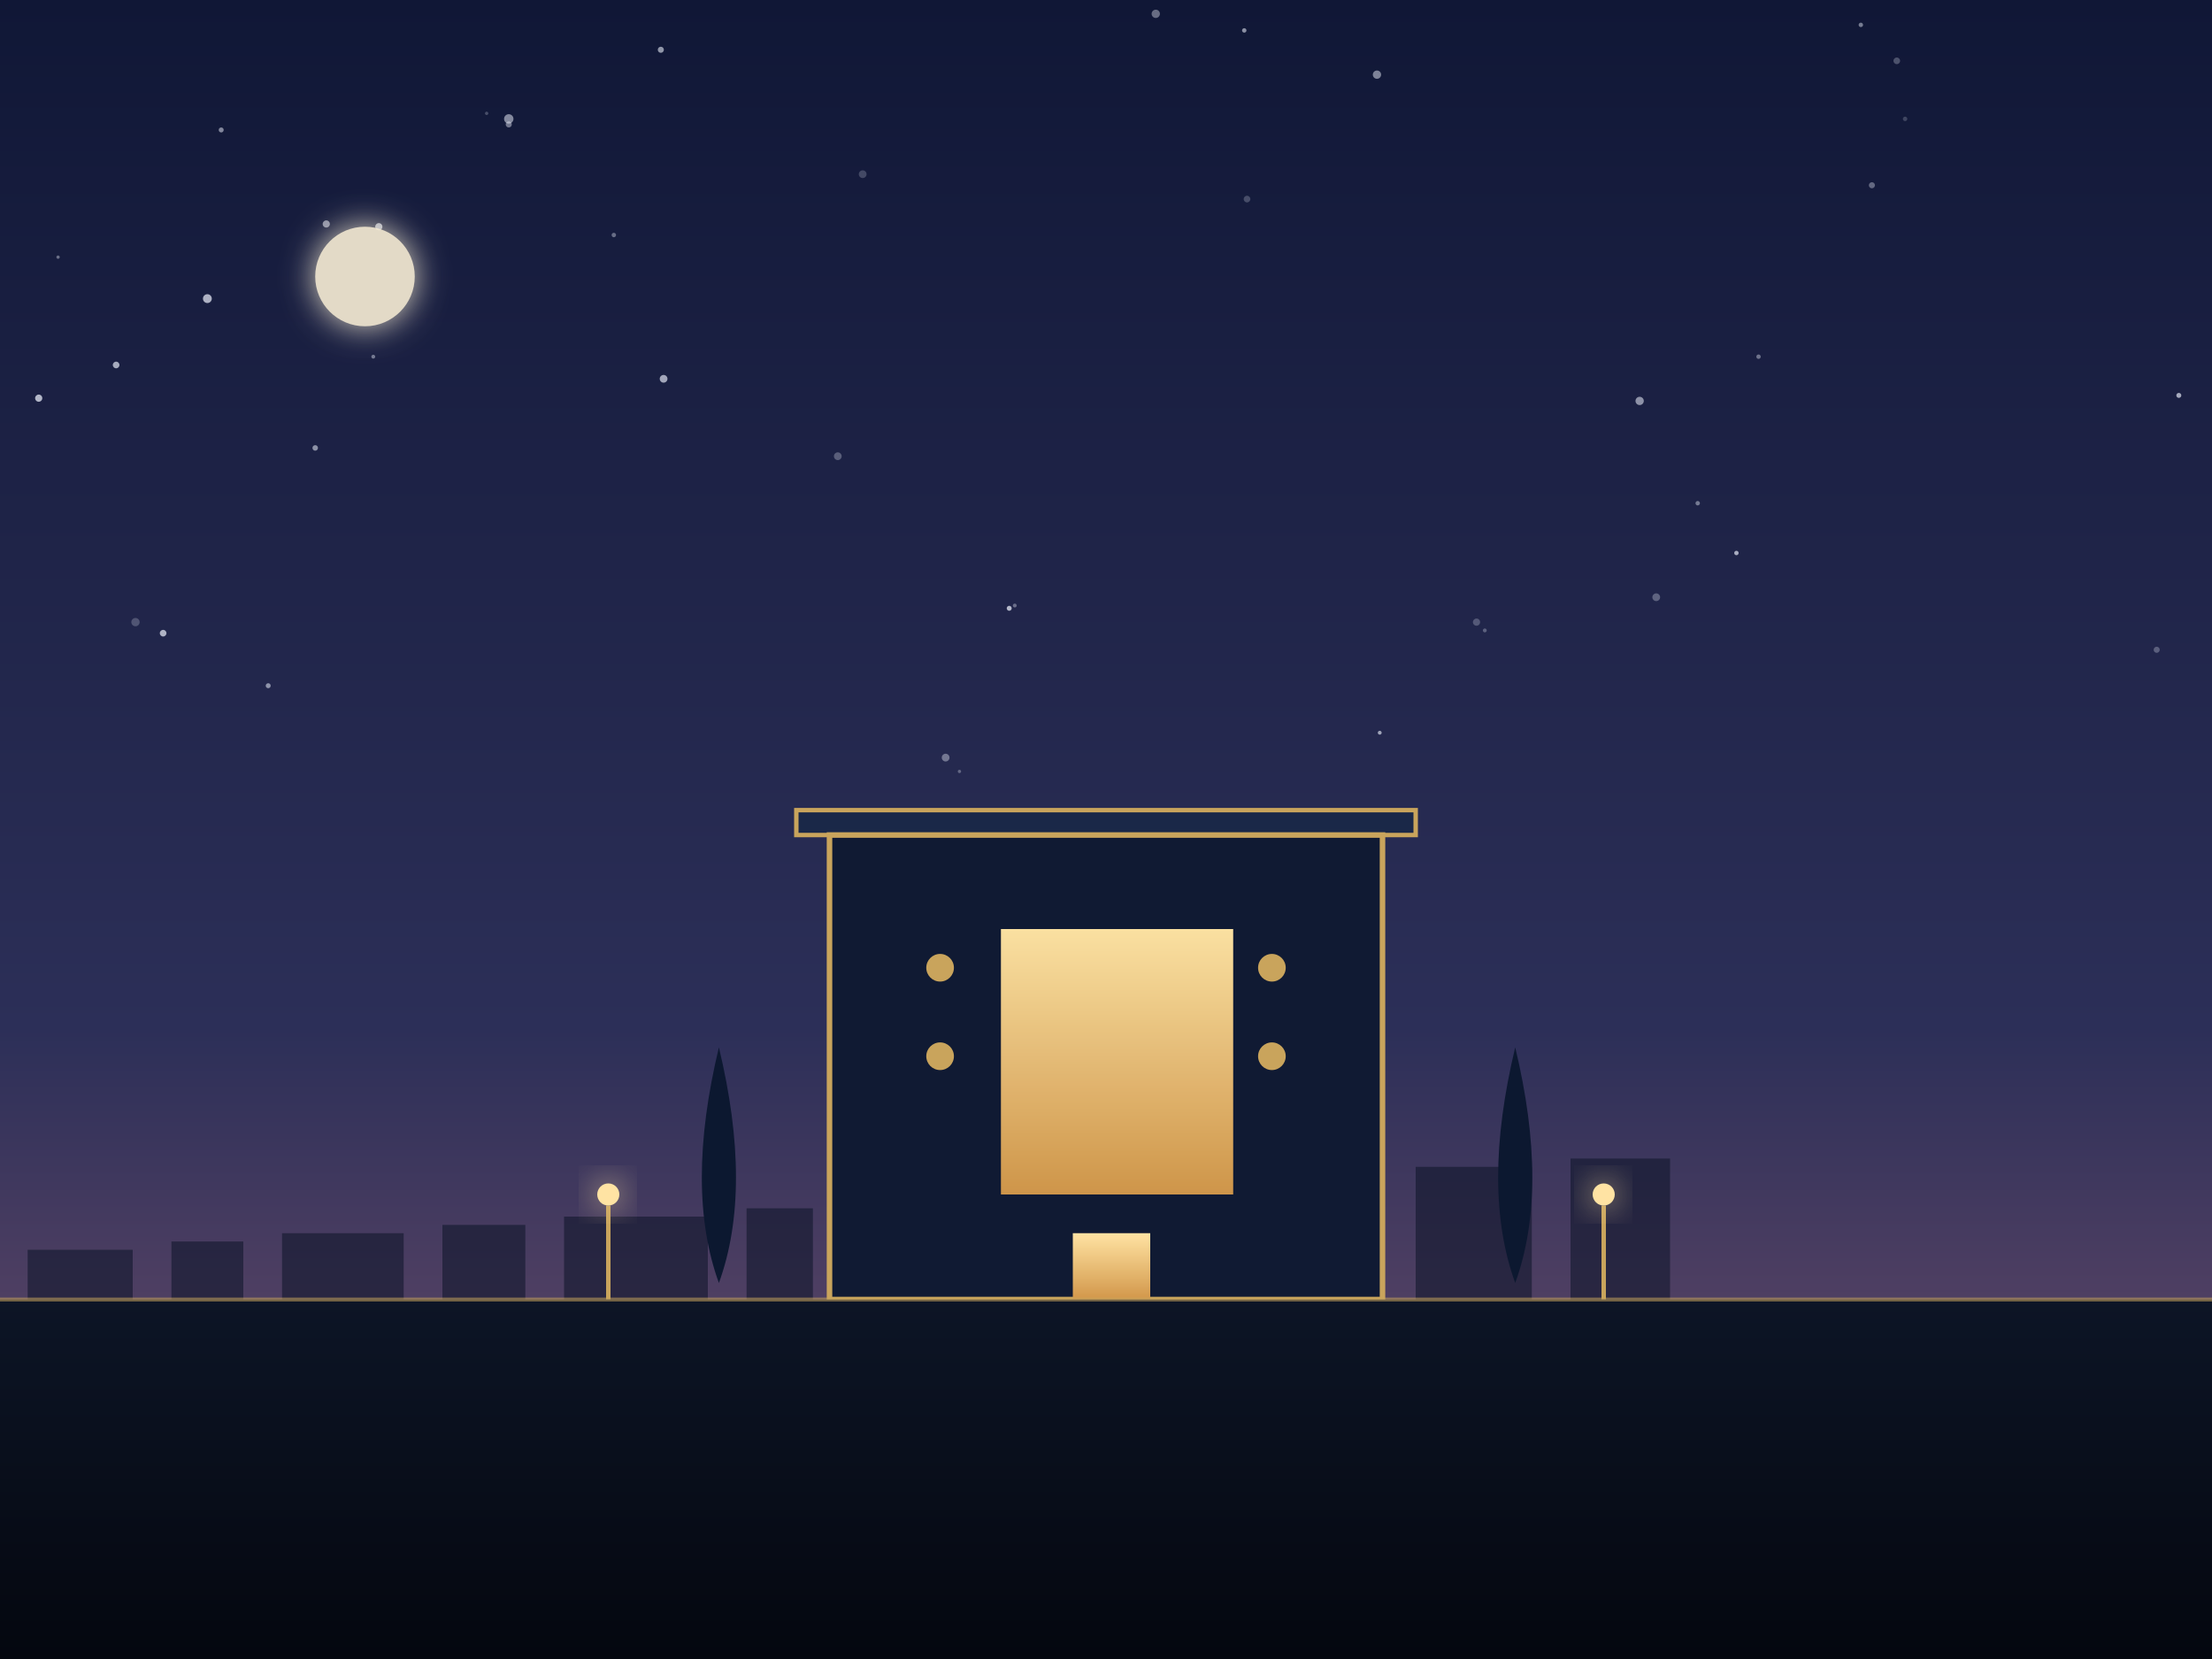
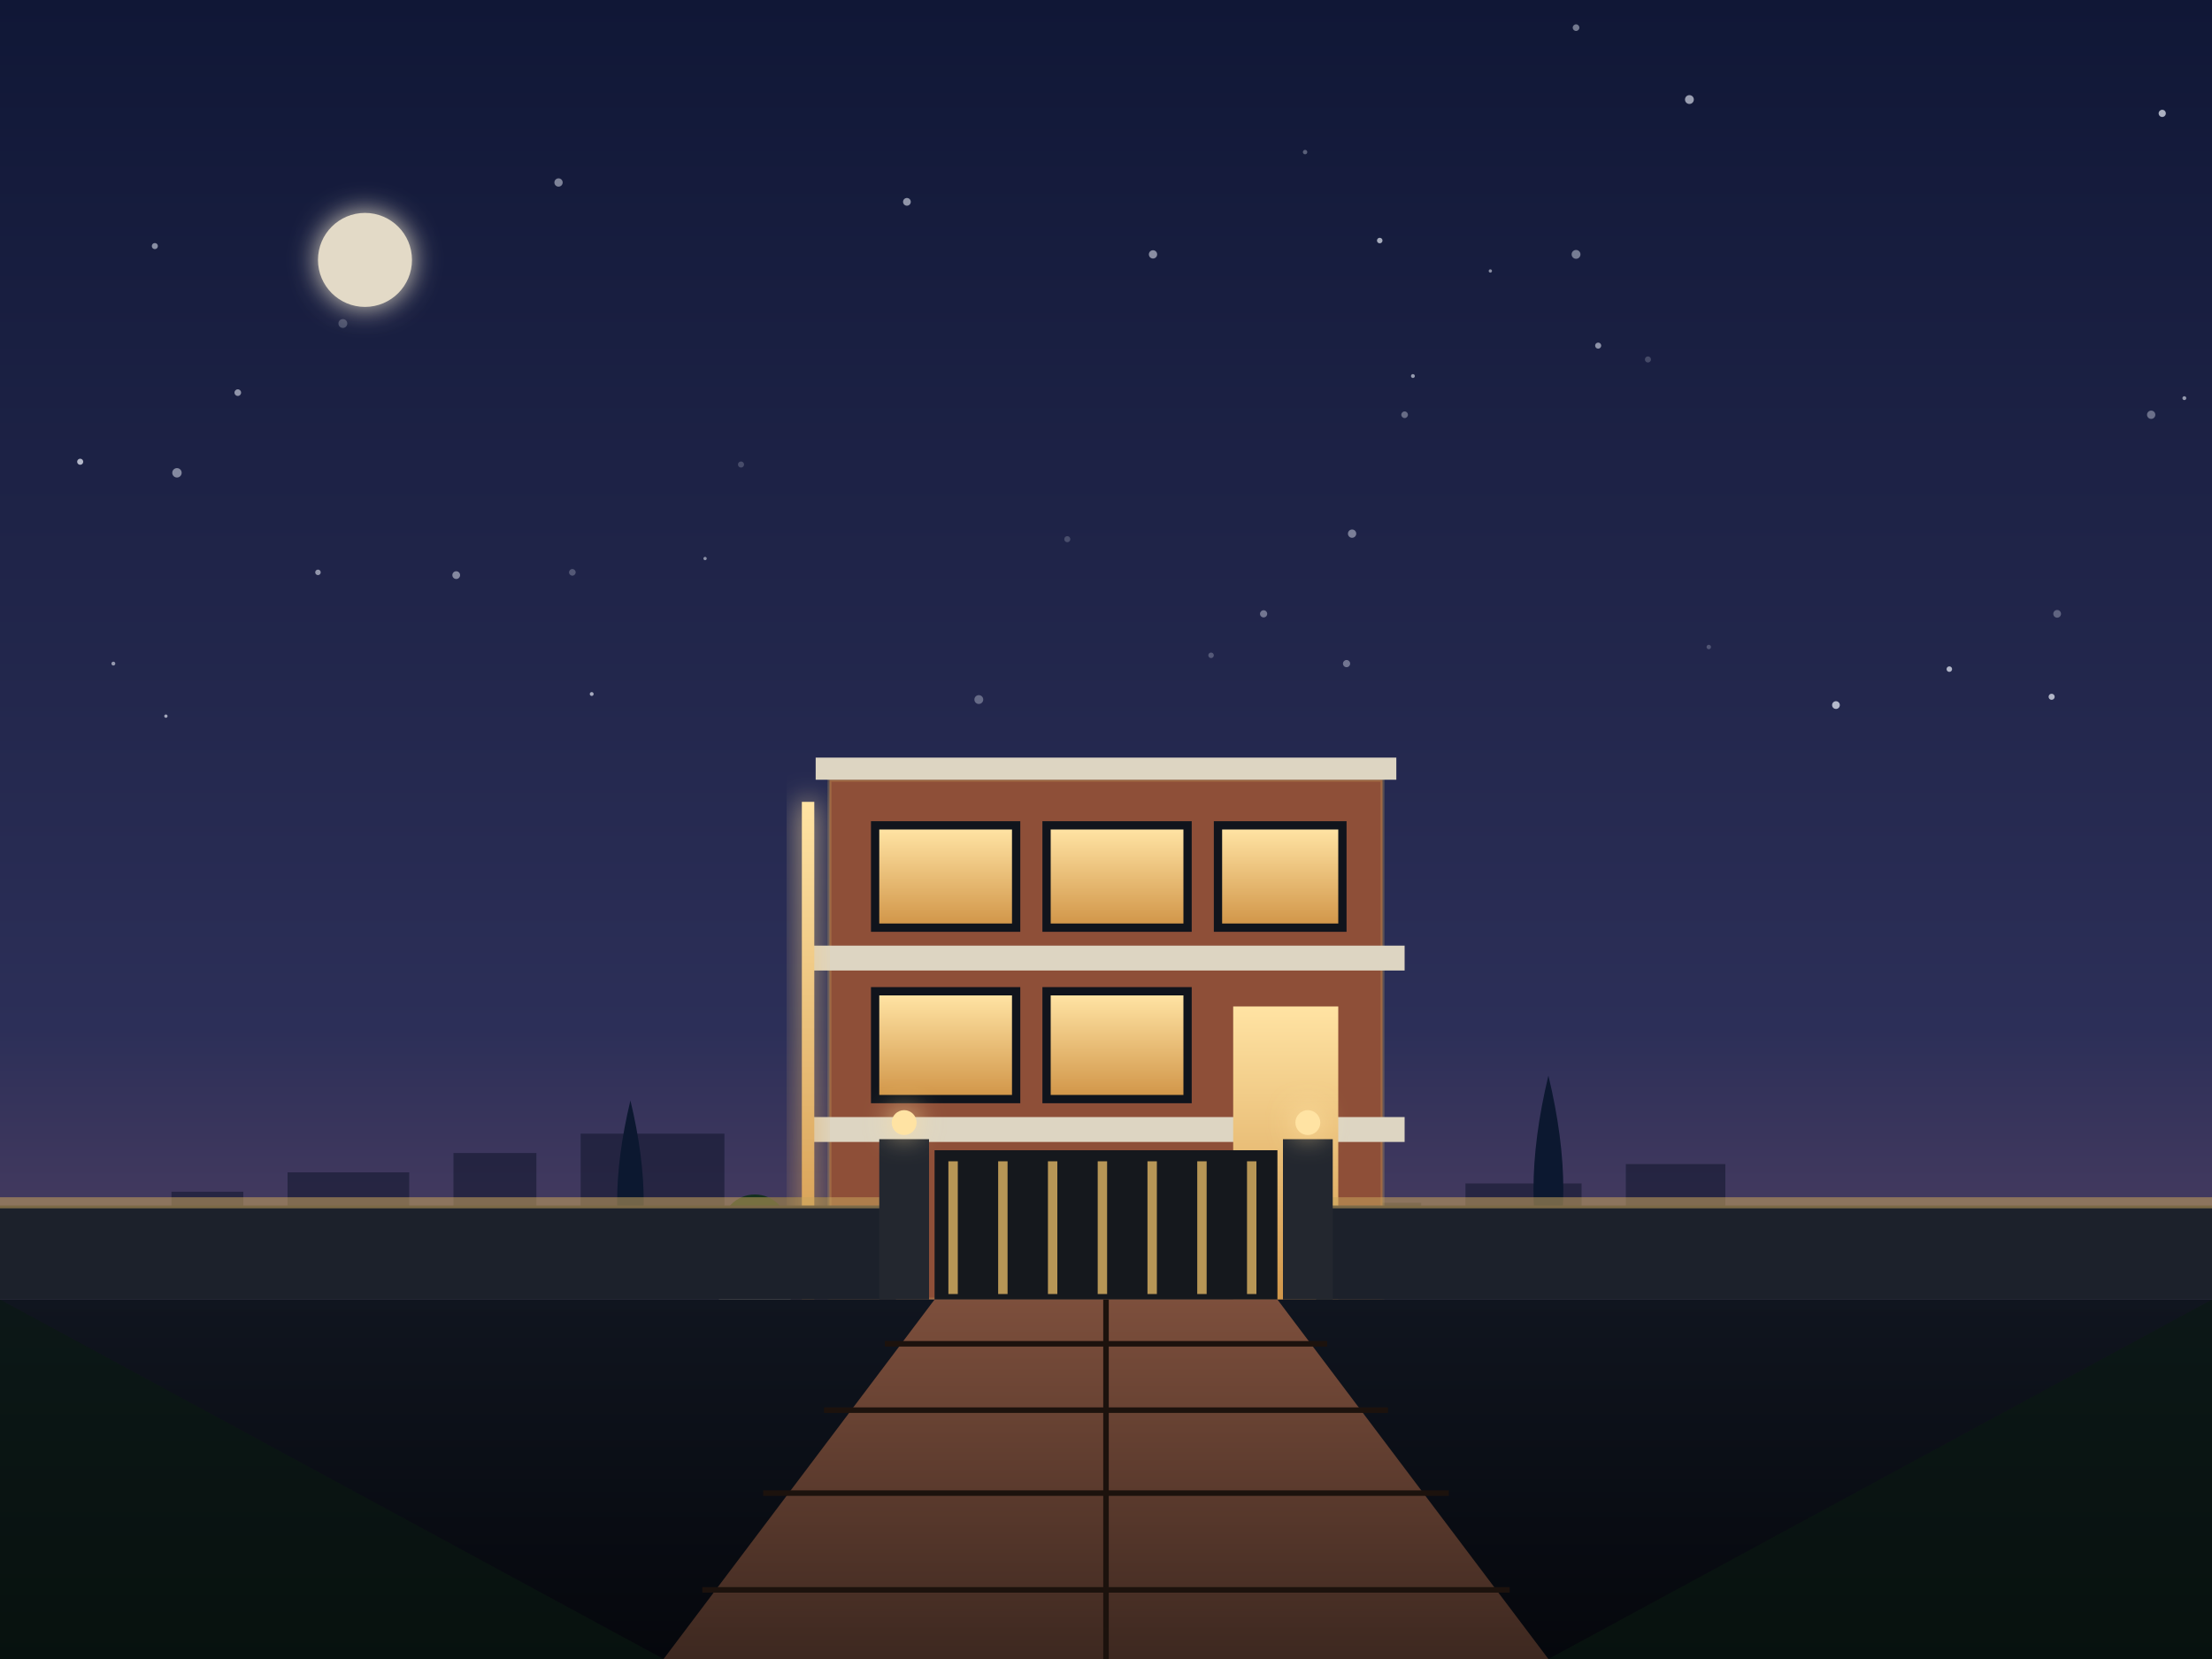
<svg xmlns="http://www.w3.org/2000/svg" viewBox="0 0 800 600" role="img">
  <defs>
    <linearGradient id="sky" x1="0" y1="0" x2="0" y2="1">
      <stop offset="0" stop-color="#101736" />
      <stop offset="0.62" stop-color="#2c2f58" />
      <stop offset="1" stop-color="#7c5470" />
    </linearGradient>
    <linearGradient id="ground" x1="0" y1="0" x2="0" y2="1">
-       <stop offset="0" stop-color="#0d1526" />
-       <stop offset="1" stop-color="#04070f" />
+       <stop offset="0" stop-color="#10151f" />
+       <stop offset="1" stop-color="#05070c" />
    </linearGradient>
    <linearGradient id="wg" x1="0" y1="0" x2="0" y2="1">
      <stop offset="0" stop-color="#ffe3a3" />
      <stop offset="1" stop-color="#d2974a" />
    </linearGradient>
-     <linearGradient id="pool" x1="0" y1="0" x2="0" y2="1">
-       <stop offset="0" stop-color="#1d3a5f" />
-       <stop offset="1" stop-color="#0b1b32" />
+     <linearGradient id="pav" x1="0" y1="0" x2="0" y2="1">
+       <stop offset="0" stop-color="#7d4f3c" />
+       <stop offset="1" stop-color="#3d2820" />
    </linearGradient>
-     <filter id="glow" x="-80%" y="-80%" width="260%" height="260%">
-       <feGaussianBlur stdDeviation="6" result="b" />
+     <linearGradient id="glassg" x1="0" y1="0" x2="0" y2="1">
+       <stop offset="0" stop-color="#9fc4e8" stop-opacity="0.5" />
+       <stop offset="1" stop-color="#4a6c94" stop-opacity="0.35" />
+     </linearGradient>
+     <filter id="glow" x="-120%" y="-120%" width="340%" height="340%">
+       <feGaussianBlur stdDeviation="5" result="b" />
      <feMerge>
        <feMergeNode in="b" />
        <feMergeNode in="SourceGraphic" />
      </feMerge>
    </filter>
  </defs>
  <rect width="800" height="600" fill="url(#sky)" />
-   <circle cx="239" cy="18" r="1.1" fill="#e8ecf7" opacity="0.59" />
-   <circle cx="14" cy="144" r="1.3" fill="#e8ecf7" opacity="0.74" />
-   <circle cx="342" cy="274" r="1.4" fill="#e8ecf7" opacity="0.40" />
-   <circle cx="673" cy="9" r="0.8" fill="#e8ecf7" opacity="0.47" />
-   <circle cx="537" cy="228" r="0.7" fill="#e8ecf7" opacity="0.30" />
-   <circle cx="137" cy="82" r="1.3" fill="#e8ecf7" opacity="0.71" />
-   <circle cx="118" cy="81" r="1.3" fill="#e8ecf7" opacity="0.56" />
-   <circle cx="367" cy="219" r="0.7" fill="#e8ecf7" opacity="0.37" />
-   <circle cx="312" cy="63" r="1.4" fill="#e8ecf7" opacity="0.22" />
-   <circle cx="184" cy="45" r="1.1" fill="#e8ecf7" opacity="0.45" />
-   <circle cx="498" cy="27" r="1.5" fill="#e8ecf7" opacity="0.50" />
-   <circle cx="418" cy="5" r="1.5" fill="#e8ecf7" opacity="0.40" />
-   <circle cx="677" cy="67" r="1.1" fill="#e8ecf7" opacity="0.37" />
-   <circle cx="97" cy="248" r="0.9" fill="#e8ecf7" opacity="0.55" />
-   <circle cx="593" cy="145" r="1.5" fill="#e8ecf7" opacity="0.56" />
-   <circle cx="499" cy="265" r="0.7" fill="#e8ecf7" opacity="0.63" />
-   <circle cx="303" cy="165" r="1.4" fill="#e8ecf7" opacity="0.30" />
-   <circle cx="240" cy="137" r="1.4" fill="#e8ecf7" opacity="0.66" />
-   <circle cx="599" cy="216" r="1.4" fill="#e8ecf7" opacity="0.31" />
-   <circle cx="628" cy="200" r="0.8" fill="#e8ecf7" opacity="0.68" />
-   <circle cx="75" cy="108" r="1.6" fill="#e8ecf7" opacity="0.72" />
-   <circle cx="450" cy="11" r="0.8" fill="#e8ecf7" opacity="0.57" />
-   <circle cx="49" cy="225" r="1.5" fill="#e8ecf7" opacity="0.24" />
-   <circle cx="222" cy="85" r="0.8" fill="#e8ecf7" opacity="0.39" />
-   <circle cx="534" cy="225" r="1.3" fill="#e8ecf7" opacity="0.26" />
-   <circle cx="686" cy="22" r="1.2" fill="#e8ecf7" opacity="0.27" />
-   <circle cx="59" cy="229" r="1.2" fill="#e8ecf7" opacity="0.71" />
-   <circle cx="347" cy="279" r="0.6" fill="#e8ecf7" opacity="0.32" />
-   <circle cx="135" cy="129" r="0.7" fill="#e8ecf7" opacity="0.43" />
-   <circle cx="80" cy="47" r="0.9" fill="#e8ecf7" opacity="0.52" />
-   <circle cx="780" cy="235" r="1.1" fill="#e8ecf7" opacity="0.29" />
-   <circle cx="365" cy="220" r="0.9" fill="#e8ecf7" opacity="0.74" />
-   <circle cx="689" cy="43" r="0.8" fill="#e8ecf7" opacity="0.21" />
-   <circle cx="788" cy="143" r="0.9" fill="#e8ecf7" opacity="0.68" />
-   <circle cx="451" cy="72" r="1.2" fill="#e8ecf7" opacity="0.24" />
-   <circle cx="184" cy="43" r="1.7" fill="#e8ecf7" opacity="0.53" />
-   <circle cx="21" cy="93" r="0.6" fill="#e8ecf7" opacity="0.40" />
-   <circle cx="636" cy="129" r="0.8" fill="#e8ecf7" opacity="0.41" />
-   <circle cx="42" cy="132" r="1.2" fill="#e8ecf7" opacity="0.68" />
-   <circle cx="114" cy="162" r="1.0" fill="#e8ecf7" opacity="0.55" />
-   <circle cx="614" cy="182" r="0.8" fill="#e8ecf7" opacity="0.43" />
-   <circle cx="176" cy="41" r="0.6" fill="#e8ecf7" opacity="0.25" />
-   <g opacity="0.55">
-     <rect x="10" y="452" width="38" height="18" fill="#0b1226" />
-     <rect x="62" y="449" width="26" height="21" fill="#0b1226" />
-     <rect x="102" y="446" width="44" height="24" fill="#0b1226" />
-     <rect x="160" y="443" width="30" height="27" fill="#0b1226" />
-     <rect x="204" y="440" width="52" height="30" fill="#0b1226" />
-     <rect x="270" y="437" width="24" height="33" fill="#0b1226" />
-     <rect x="308" y="434" width="40" height="36" fill="#0b1226" />
-     <rect x="362" y="431" width="34" height="39" fill="#0b1226" />
-     <rect x="410" y="428" width="46" height="42" fill="#0b1226" />
-     <rect x="470" y="425" width="28" height="45" fill="#0b1226" />
-     <rect x="512" y="422" width="42" height="48" fill="#0b1226" />
-     <rect x="568" y="419" width="36" height="51" fill="#0b1226" />
+   <circle cx="255" cy="202" r="0.6" fill="#e8ecf7" opacity="0.54" />
+   <circle cx="539" cy="98" r="0.6" fill="#e8ecf7" opacity="0.54" />
+   <circle cx="705" cy="242" r="1.0" fill="#e8ecf7" opacity="0.73" />
+   <circle cx="511" cy="136" r="0.7" fill="#e8ecf7" opacity="0.60" />
+   <circle cx="508" cy="150" r="1.2" fill="#e8ecf7" opacity="0.37" />
+   <circle cx="86" cy="142" r="1.2" fill="#e8ecf7" opacity="0.57" />
+   <circle cx="202" cy="66" r="1.5" fill="#e8ecf7" opacity="0.49" />
+   <circle cx="457" cy="222" r="1.3" fill="#e8ecf7" opacity="0.41" />
+   <circle cx="386" cy="195" r="1.1" fill="#e8ecf7" opacity="0.21" />
+   <circle cx="618" cy="234" r="0.8" fill="#e8ecf7" opacity="0.24" />
+   <circle cx="570" cy="92" r="1.6" fill="#e8ecf7" opacity="0.46" />
+   <circle cx="742" cy="252" r="1.1" fill="#e8ecf7" opacity="0.72" />
+   <circle cx="268" cy="168" r="1.1" fill="#e8ecf7" opacity="0.21" />
+   <circle cx="596" cy="130" r="1.1" fill="#e8ecf7" opacity="0.21" />
+   <circle cx="744" cy="222" r="1.4" fill="#e8ecf7" opacity="0.31" />
+   <circle cx="214" cy="251" r="0.7" fill="#e8ecf7" opacity="0.67" />
+   <circle cx="207" cy="207" r="1.2" fill="#e8ecf7" opacity="0.26" />
+   <circle cx="417" cy="92" r="1.5" fill="#e8ecf7" opacity="0.54" />
+   <circle cx="56" cy="89" r="1.1" fill="#e8ecf7" opacity="0.55" />
+   <circle cx="782" cy="41" r="1.3" fill="#e8ecf7" opacity="0.71" />
+   <circle cx="578" cy="125" r="1.1" fill="#e8ecf7" opacity="0.56" />
+   <circle cx="664" cy="255" r="1.4" fill="#e8ecf7" opacity="0.74" />
+   <circle cx="487" cy="240" r="1.3" fill="#e8ecf7" opacity="0.40" />
+   <circle cx="64" cy="171" r="1.7" fill="#e8ecf7" opacity="0.51" />
+   <circle cx="328" cy="73" r="1.4" fill="#e8ecf7" opacity="0.58" />
+   <circle cx="354" cy="253" r="1.6" fill="#e8ecf7" opacity="0.34" />
+   <circle cx="115" cy="207" r="1.0" fill="#e8ecf7" opacity="0.57" />
+   <circle cx="41" cy="240" r="0.7" fill="#e8ecf7" opacity="0.58" />
+   <circle cx="29" cy="167" r="1.1" fill="#e8ecf7" opacity="0.74" />
+   <circle cx="790" cy="144" r="0.7" fill="#e8ecf7" opacity="0.59" />
+   <circle cx="165" cy="208" r="1.4" fill="#e8ecf7" opacity="0.50" />
+   <circle cx="499" cy="87" r="1.0" fill="#e8ecf7" opacity="0.69" />
+   <circle cx="124" cy="117" r="1.6" fill="#e8ecf7" opacity="0.24" />
+   <circle cx="611" cy="36" r="1.6" fill="#e8ecf7" opacity="0.63" />
+   <circle cx="60" cy="259" r="0.6" fill="#e8ecf7" opacity="0.66" />
+   <circle cx="489" cy="193" r="1.5" fill="#e8ecf7" opacity="0.46" />
+   <circle cx="778" cy="150" r="1.5" fill="#e8ecf7" opacity="0.39" />
+   <circle cx="438" cy="237" r="1.0" fill="#e8ecf7" opacity="0.26" />
+   <circle cx="472" cy="55" r="0.8" fill="#e8ecf7" opacity="0.33" />
+   <circle cx="570" cy="10" r="1.2" fill="#e8ecf7" opacity="0.46" />
+   <g opacity="0.5">
+     <rect x="8" y="438" width="38" height="16" fill="#0b1226" />
+     <rect x="62" y="431" width="26" height="23" fill="#0b1226" />
+     <rect x="104" y="424" width="44" height="30" fill="#0b1226" />
+     <rect x="164" y="417" width="30" height="37" fill="#0b1226" />
+     <rect x="210" y="410" width="52" height="44" fill="#0b1226" />
+     <rect x="278" y="433" width="24" height="21" fill="#0b1226" />
+     <rect x="318" y="426" width="40" height="28" fill="#0b1226" />
+     <rect x="374" y="419" width="34" height="35" fill="#0b1226" />
+     <rect x="424" y="412" width="46" height="42" fill="#0b1226" />
+     <rect x="486" y="435" width="28" height="19" fill="#0b1226" />
+     <rect x="530" y="428" width="42" height="26" fill="#0b1226" />
+     <rect x="588" y="421" width="36" height="33" fill="#0b1226" />
  </g>
-   <circle cx="132" cy="100" r="18" fill="#f4ead2" opacity="0.92" filter="url(#glow)" />
-   <rect x="288" y="293" width="224" height="9" fill="#1a2848" stroke="#c9a45c" stroke-width="1.6" />
-   <rect x="300" y="302" width="200" height="168" fill="#101a33" stroke="#c9a45c" stroke-width="2" />
-   <rect x="362" y="336" width="84" height="96" fill="url(#wg)" opacity="0.98" />
-   <circle cx="340" cy="350" r="5" fill="#c9a45c" />
-   <circle cx="340" cy="382" r="5" fill="#c9a45c" />
-   <circle cx="460" cy="350" r="5" fill="#c9a45c" />
-   <circle cx="460" cy="382" r="5" fill="#c9a45c" />
-   <rect x="388" y="446" width="28" height="24" fill="url(#wg)" opacity="1" />
-   <path d="M260 470 L260 464 Q 247.65 430.1 260 378.8 Q 272.35 430.1 260 464 Z" fill="#0c1830" />
-   <path d="M548 470 L548 464 Q 535.65 430.1 548 378.8 Q 560.35 430.1 548 464 Z" fill="#0c1830" />
-   <line x1="220" y1="470" x2="220" y2="436" stroke="#c9a45c" stroke-width="1.6" />
-   <circle cx="220" cy="432" r="4" fill="#ffe3a3" filter="url(#glow)" />
-   <line x1="580" y1="470" x2="580" y2="436" stroke="#c9a45c" stroke-width="1.6" />
-   <circle cx="580" cy="432" r="4" fill="#ffe3a3" filter="url(#glow)" />
+   <circle cx="132" cy="94" r="17" fill="#f4ead2" opacity="0.92" filter="url(#glow)" />
+   <rect x="300" y="282" width="200" height="188" fill="#8e4f38" stroke="rgba(201,164,92,0.3)" stroke-width="1.4" />
+   <rect x="295" y="274" width="210" height="8" fill="#ddd5c2" />
+   <rect x="292" y="342" width="216" height="9" fill="#ddd5c2" />
+   <rect x="292" y="404" width="216" height="9" fill="#ddd5c2" />
+   <rect x="315" y="297" width="54" height="40" fill="#10141c" />
+   <rect x="318" y="300" width="48" height="34" fill="url(#wg)" />
+   <rect x="377" y="297" width="54" height="40" fill="#10141c" />
+   <rect x="380" y="300" width="48" height="34" fill="url(#wg)" />
+   <rect x="439" y="297" width="48" height="40" fill="#10141c" />
+   <rect x="442" y="300" width="42" height="34" fill="url(#wg)" />
+   <rect x="315" y="357" width="54" height="42" fill="#10141c" />
+   <rect x="318" y="360" width="48" height="36" fill="url(#wg)" />
+   <rect x="377" y="357" width="54" height="42" fill="#10141c" />
+   <rect x="380" y="360" width="48" height="36" fill="url(#wg)" />
+   <rect x="446" y="364" width="38" height="106" fill="url(#wg)" />
+   <rect x="290" y="290" width="4.5" height="180" fill="url(#wg)" filter="url(#glow)" />
+   <rect x="260" y="450" width="26" height="20" fill="#ddd5c2" />
+   <circle cx="273" cy="444" r="12" fill="#13301f" />
+   <path d="M560 470 L560 464 Q 549.2 434 560 389 Q 570.8 434 560 464 Z" fill="#0c1830" />
+   <path d="M228 470 L228 464 Q 218.4 438 228 398 Q 237.6 438 228 464 Z" fill="#0c1830" />
  <rect y="470" width="800" height="130" fill="url(#ground)" />
-   <line x1="0" y1="470" x2="800" y2="470" stroke="#c9a45c" stroke-width="1.4" opacity="0.55" />
+   <rect x="0" y="436" width="324" height="34" fill="#1c212b" />
+   <rect x="476" y="436" width="324" height="34" fill="#1c212b" />
+   <rect x="0" y="433" width="324" height="4" fill="#c9a45c" opacity="0.55" />
+   <rect x="476" y="433" width="324" height="4" fill="#c9a45c" opacity="0.55" />
+   <rect x="318" y="412" width="18" height="58" fill="#23272f" />
+   <rect x="464" y="412" width="18" height="58" fill="#23272f" />
+   <circle cx="327" cy="406" r="4.5" fill="#ffe3a3" filter="url(#glow)" />
+   <circle cx="473" cy="406" r="4.5" fill="#ffe3a3" filter="url(#glow)" />
+   <rect x="338" y="416" width="124" height="54" fill="#15181d" />
+   <rect x="343" y="420" width="3.4" height="48" fill="#c9a45c" opacity="0.9" />
+   <rect x="361" y="420" width="3.4" height="48" fill="#c9a45c" opacity="0.9" />
+   <rect x="379" y="420" width="3.4" height="48" fill="#c9a45c" opacity="0.9" />
+   <rect x="397" y="420" width="3.4" height="48" fill="#c9a45c" opacity="0.9" />
+   <rect x="415" y="420" width="3.4" height="48" fill="#c9a45c" opacity="0.9" />
+   <rect x="433" y="420" width="3.4" height="48" fill="#c9a45c" opacity="0.9" />
+   <rect x="451" y="420" width="3.4" height="48" fill="#c9a45c" opacity="0.9" />
+   <path d="M338 470 L462 470 L560 600 L240 600 Z" fill="url(#pav)" />
+   <line x1="320" y1="486" x2="480" y2="486" stroke="#1c120d" stroke-width="2" />
+   <line x1="298" y1="510" x2="502" y2="510" stroke="#1c120d" stroke-width="2" />
+   <line x1="276" y1="540" x2="524" y2="540" stroke="#1c120d" stroke-width="2" />
+   <line x1="254" y1="575" x2="546" y2="575" stroke="#1c120d" stroke-width="2" />
+   <line x1="400" y1="470" x2="400" y2="600" stroke="#1c120d" stroke-width="2" />
+   <path d="M0 470 L240 600 L0 600 Z M800 470 L560 600 L800 600 Z" fill="#0a1a10" opacity="0.55" />
</svg>
